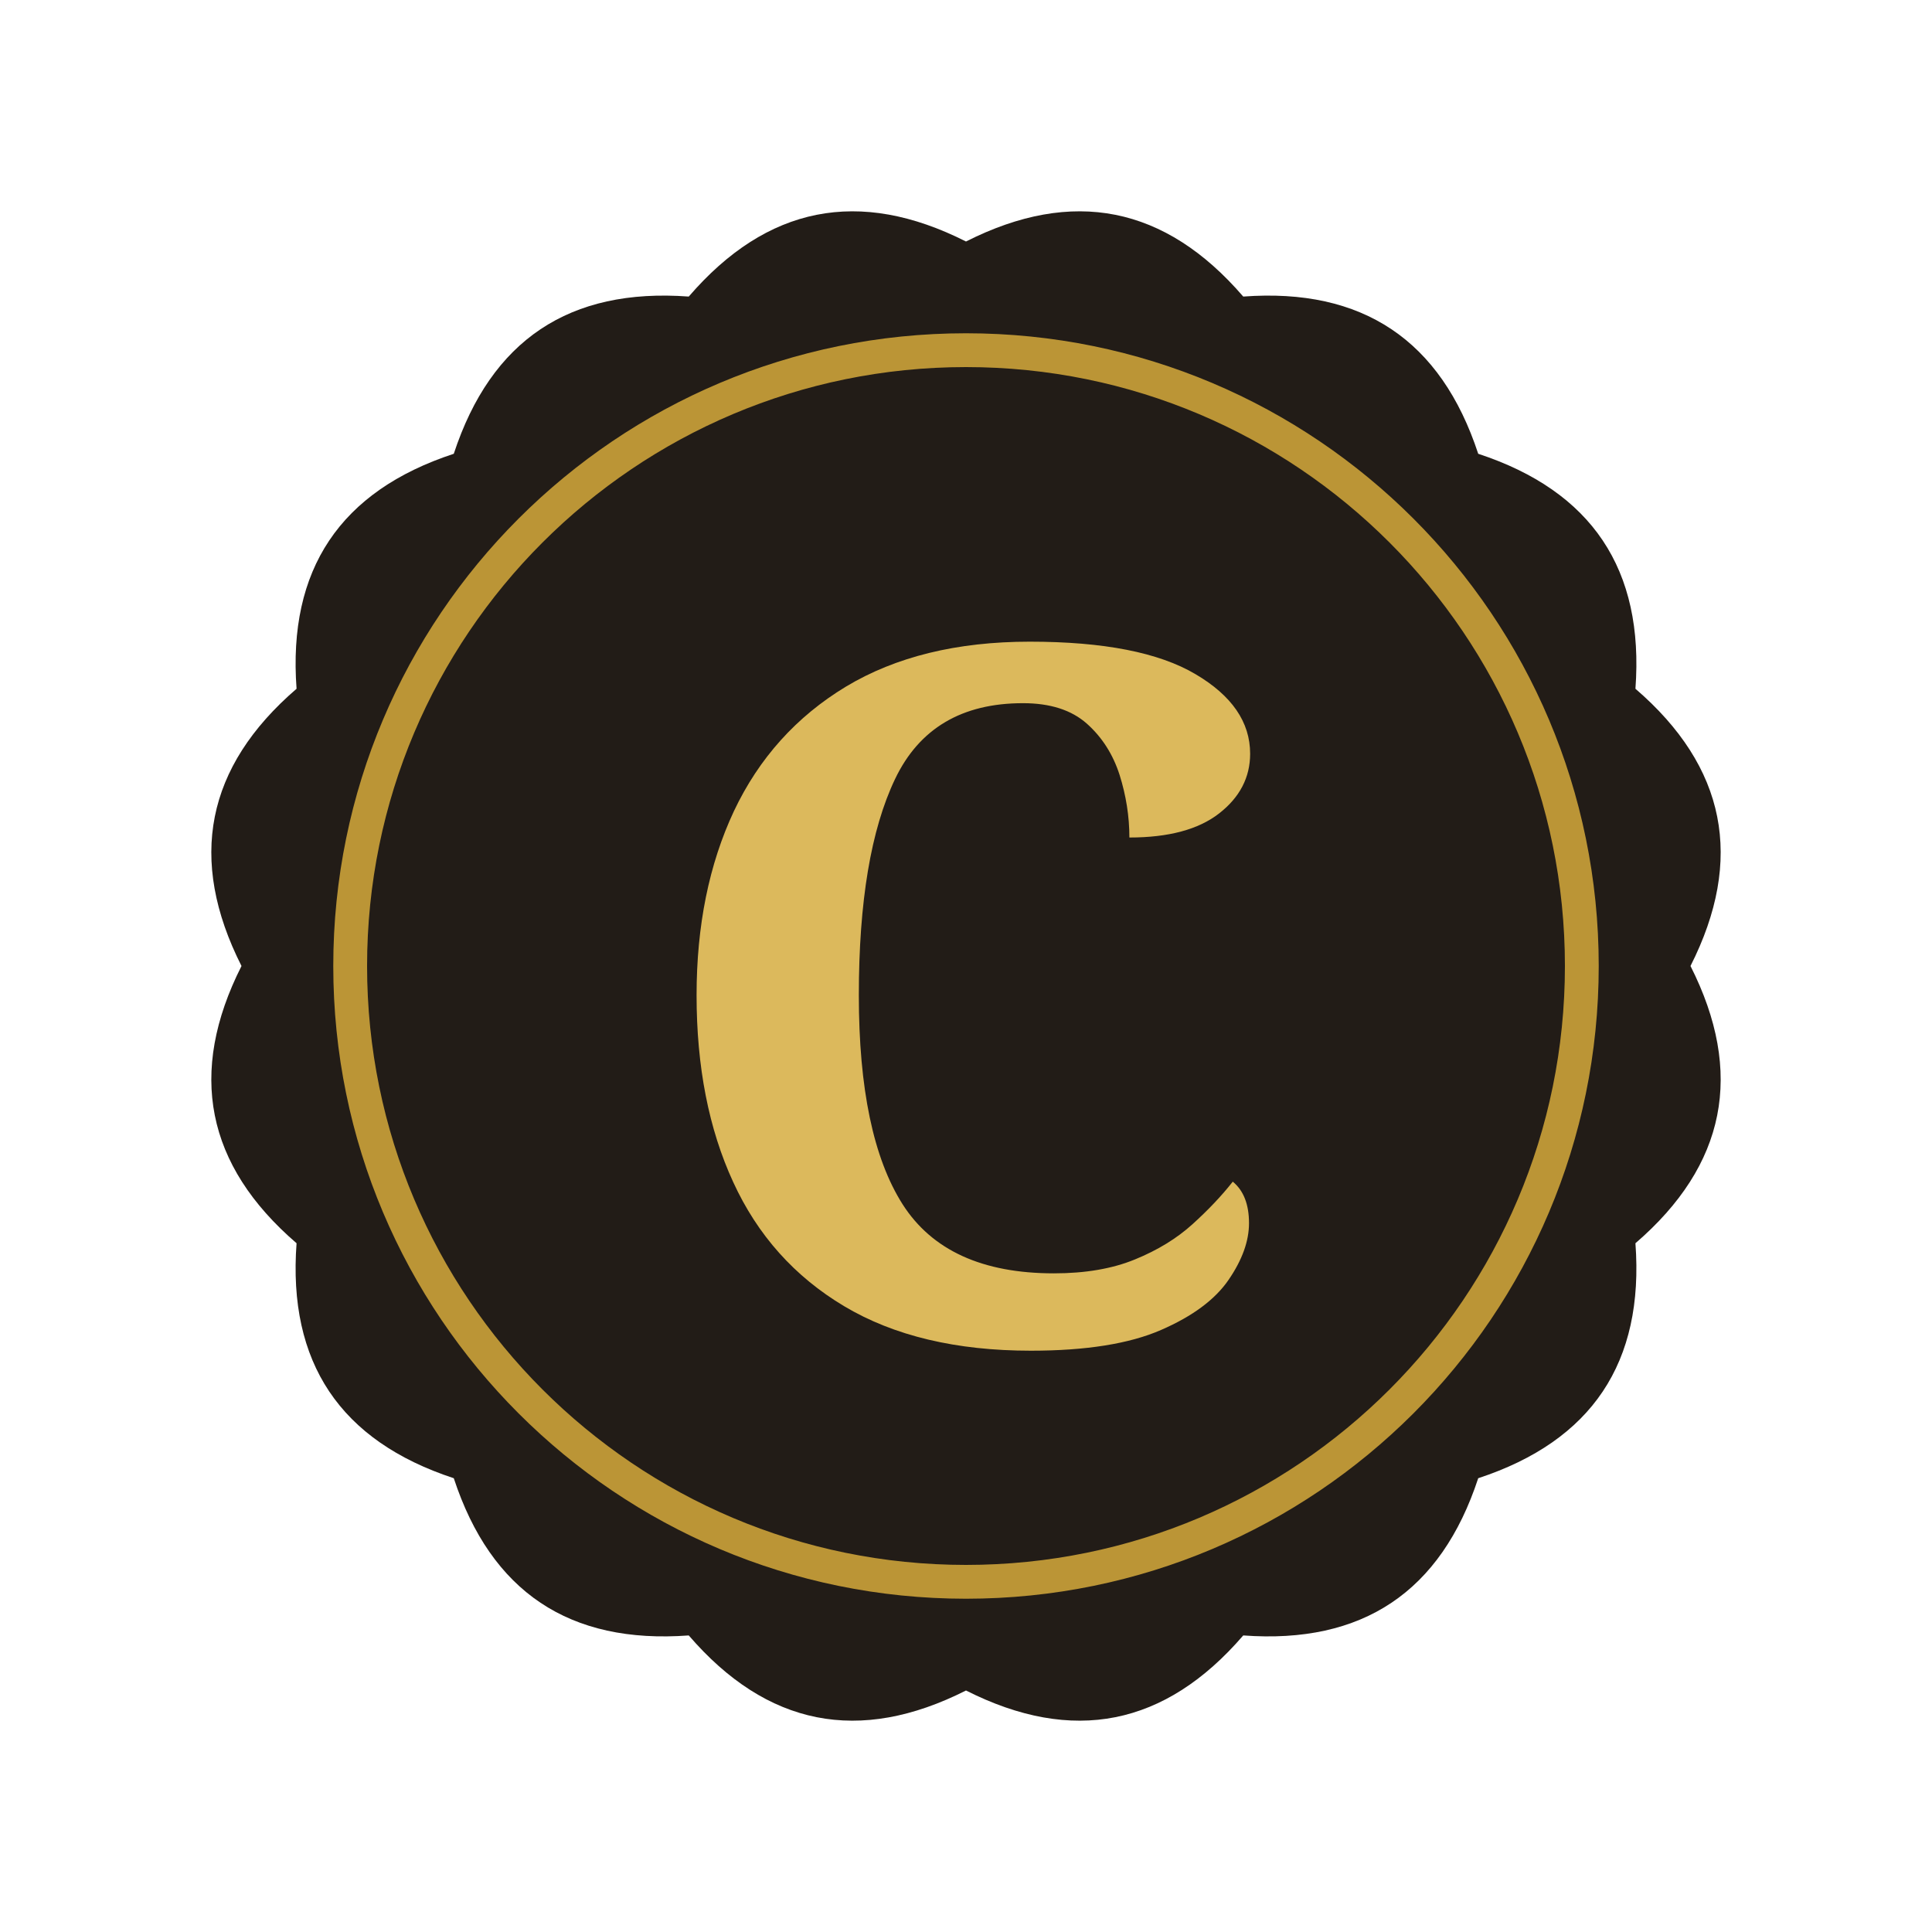
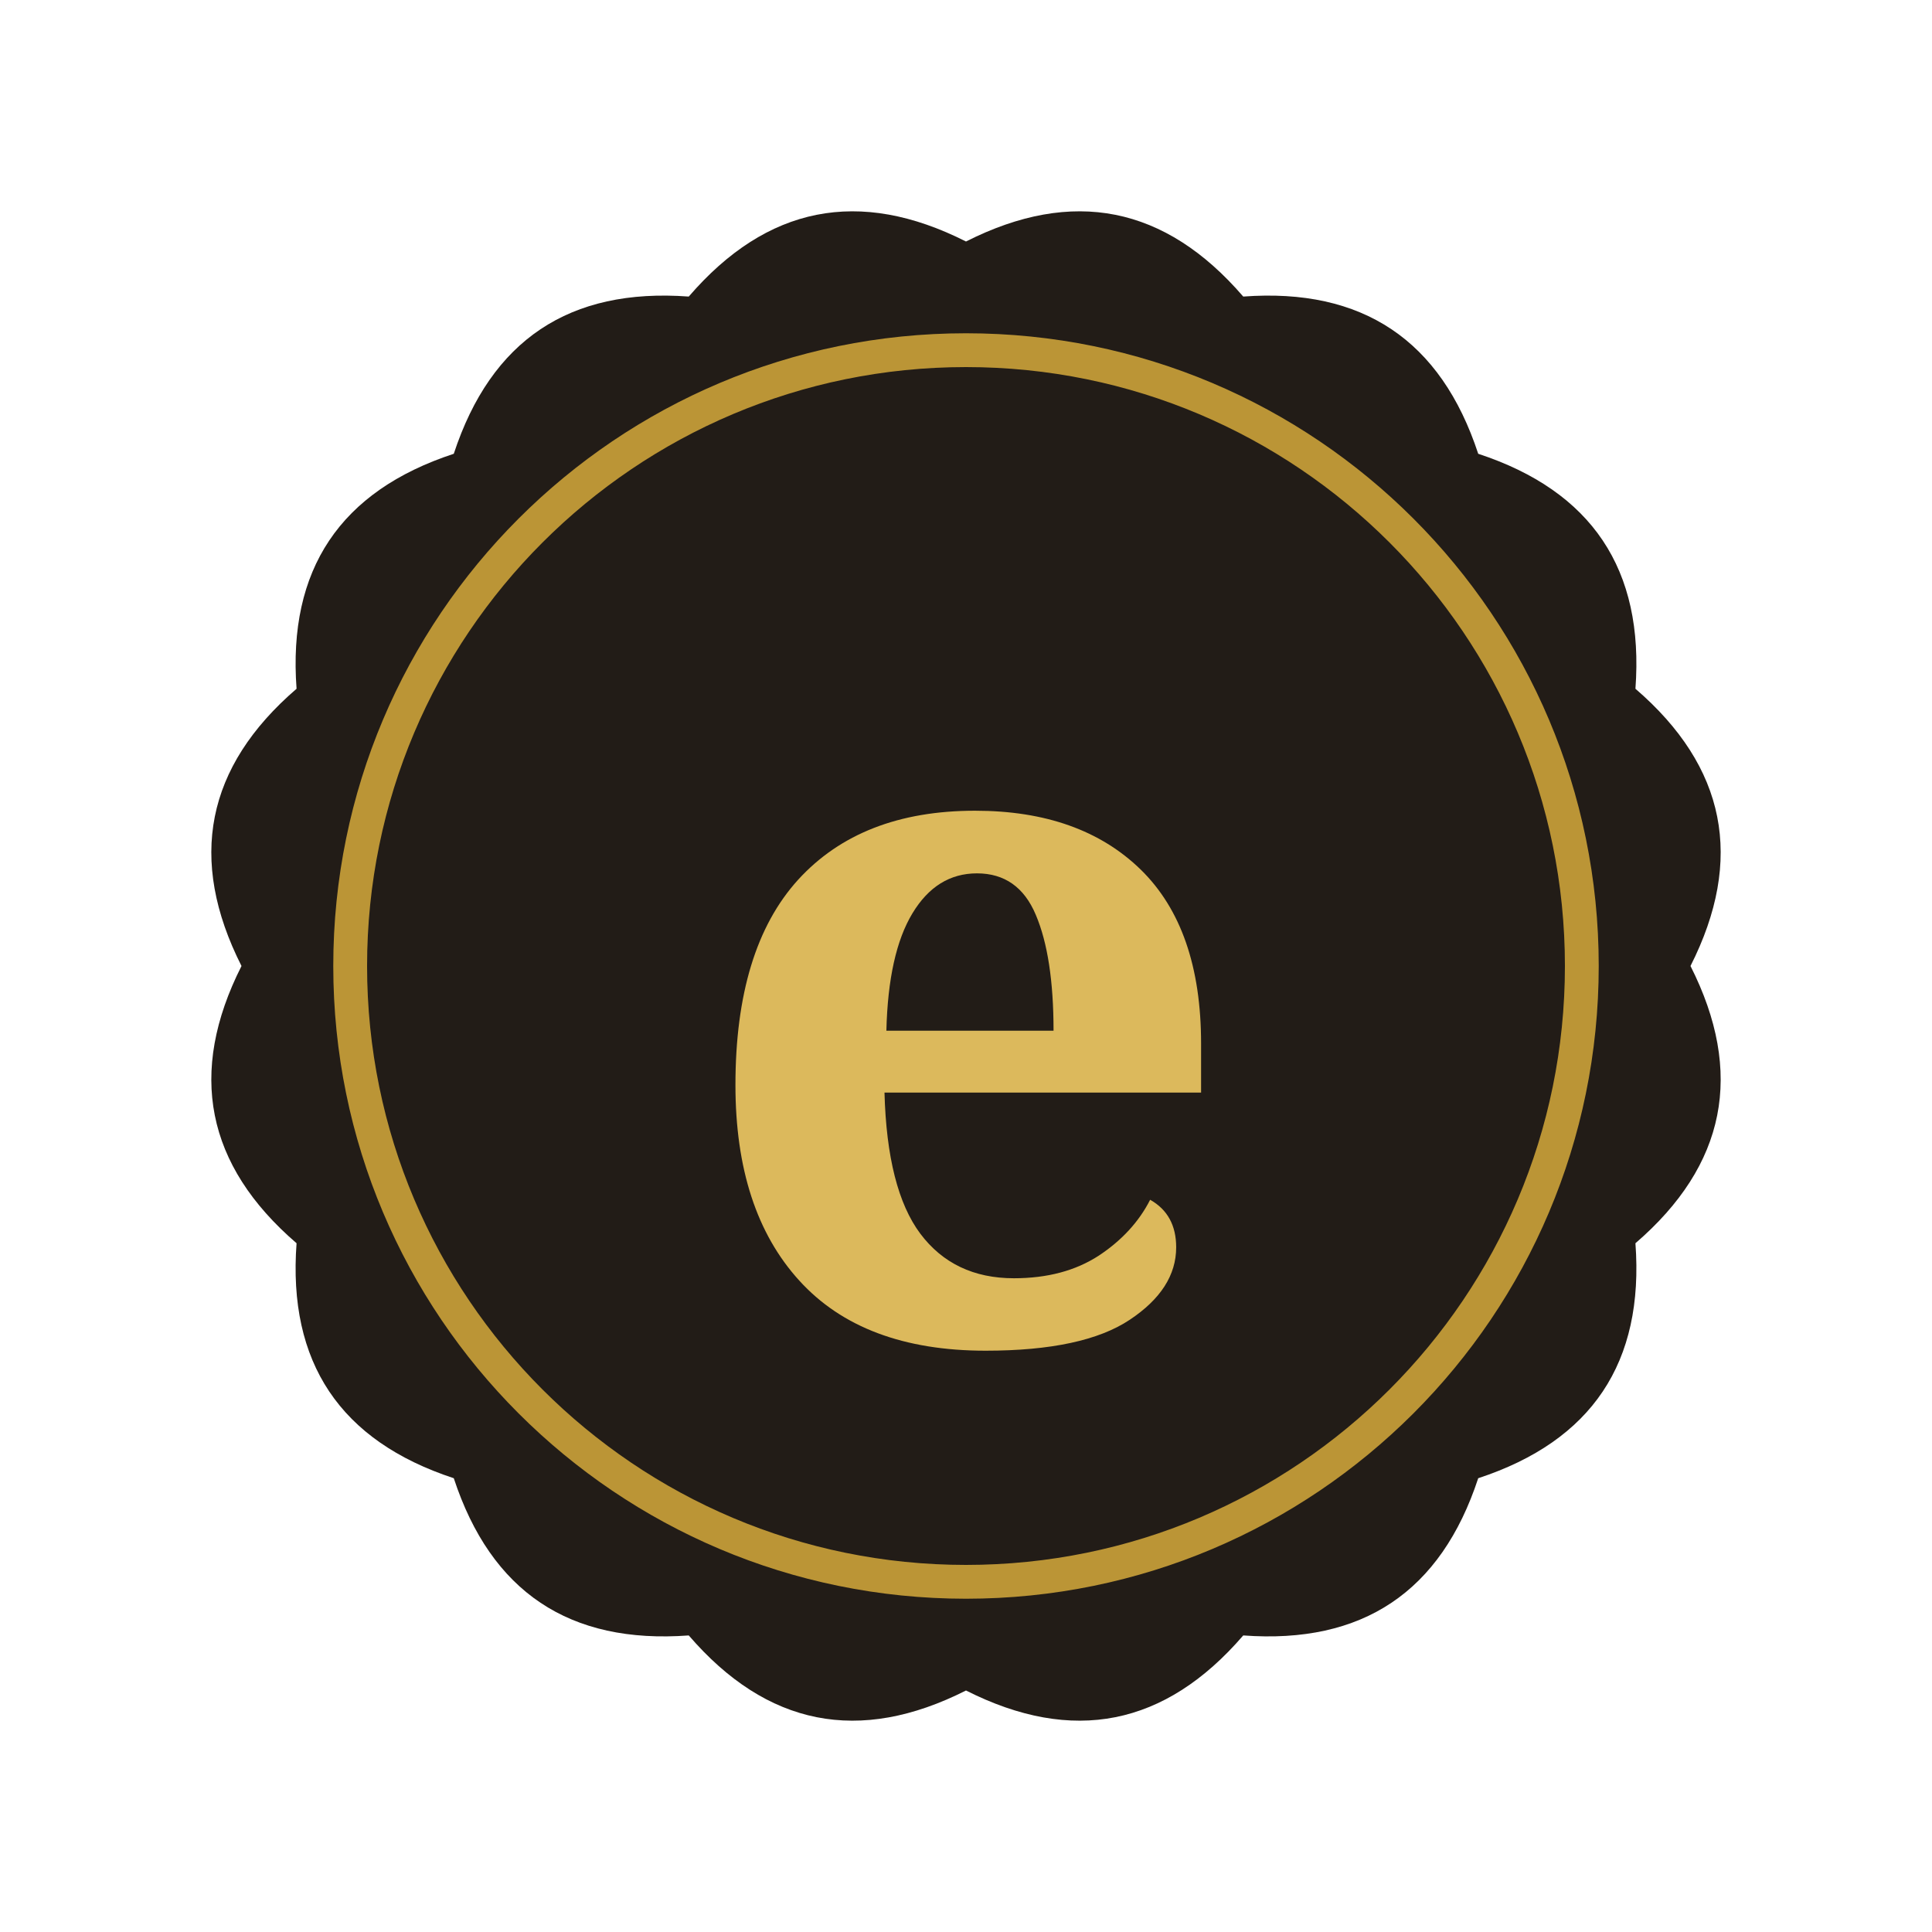
- <svg xmlns="http://www.w3.org/2000/svg" viewBox="0 0 80 80" fill="none" role="img" aria-label="Convive mark">
+ <svg xmlns="http://www.w3.org/2000/svg" viewBox="0 0 80 80" fill="none" role="img" aria-label="The Invit_e mark">
  <path d="M 40.00 10.00 Q 46.63 6.65 51.48 12.28 Q 58.89 11.73 61.21 18.79 Q 68.27 21.11 67.72 28.52 Q 73.35 33.37 70.00 40.00 Q 73.35 46.63 67.72 51.48 Q 68.27 58.89 61.21 61.21 Q 58.89 68.27 51.48 67.72 Q 46.63 73.35 40.00 70.00 Q 33.37 73.35 28.52 67.72 Q 21.11 68.27 18.79 61.21 Q 11.73 58.89 12.28 51.48 Q 6.65 46.63 10.00 40.00 Q 6.65 33.37 12.28 28.52 Q 11.73 21.11 18.79 18.79 Q 21.11 11.73 28.52 12.28 Q 33.37 6.65 40.00 10.00 Z" fill="#221c17" />
  <circle cx="40" cy="40" r="25.5" fill="none" stroke="#cca23a" stroke-width="1.4" stroke-opacity="0.9" />
-   <text x="40" y="40" font-family="Cormorant Garamond, Georgia, serif" font-size="40" font-weight="600" fill="#dcb95c" text-anchor="middle" dominant-baseline="central">C</text>
+   <text x="40" y="40" font-family="Cormorant Garamond, Georgia, serif" font-size="40" font-weight="600" fill="#dcb95c" text-anchor="middle" dominant-baseline="central">e</text>
</svg>
